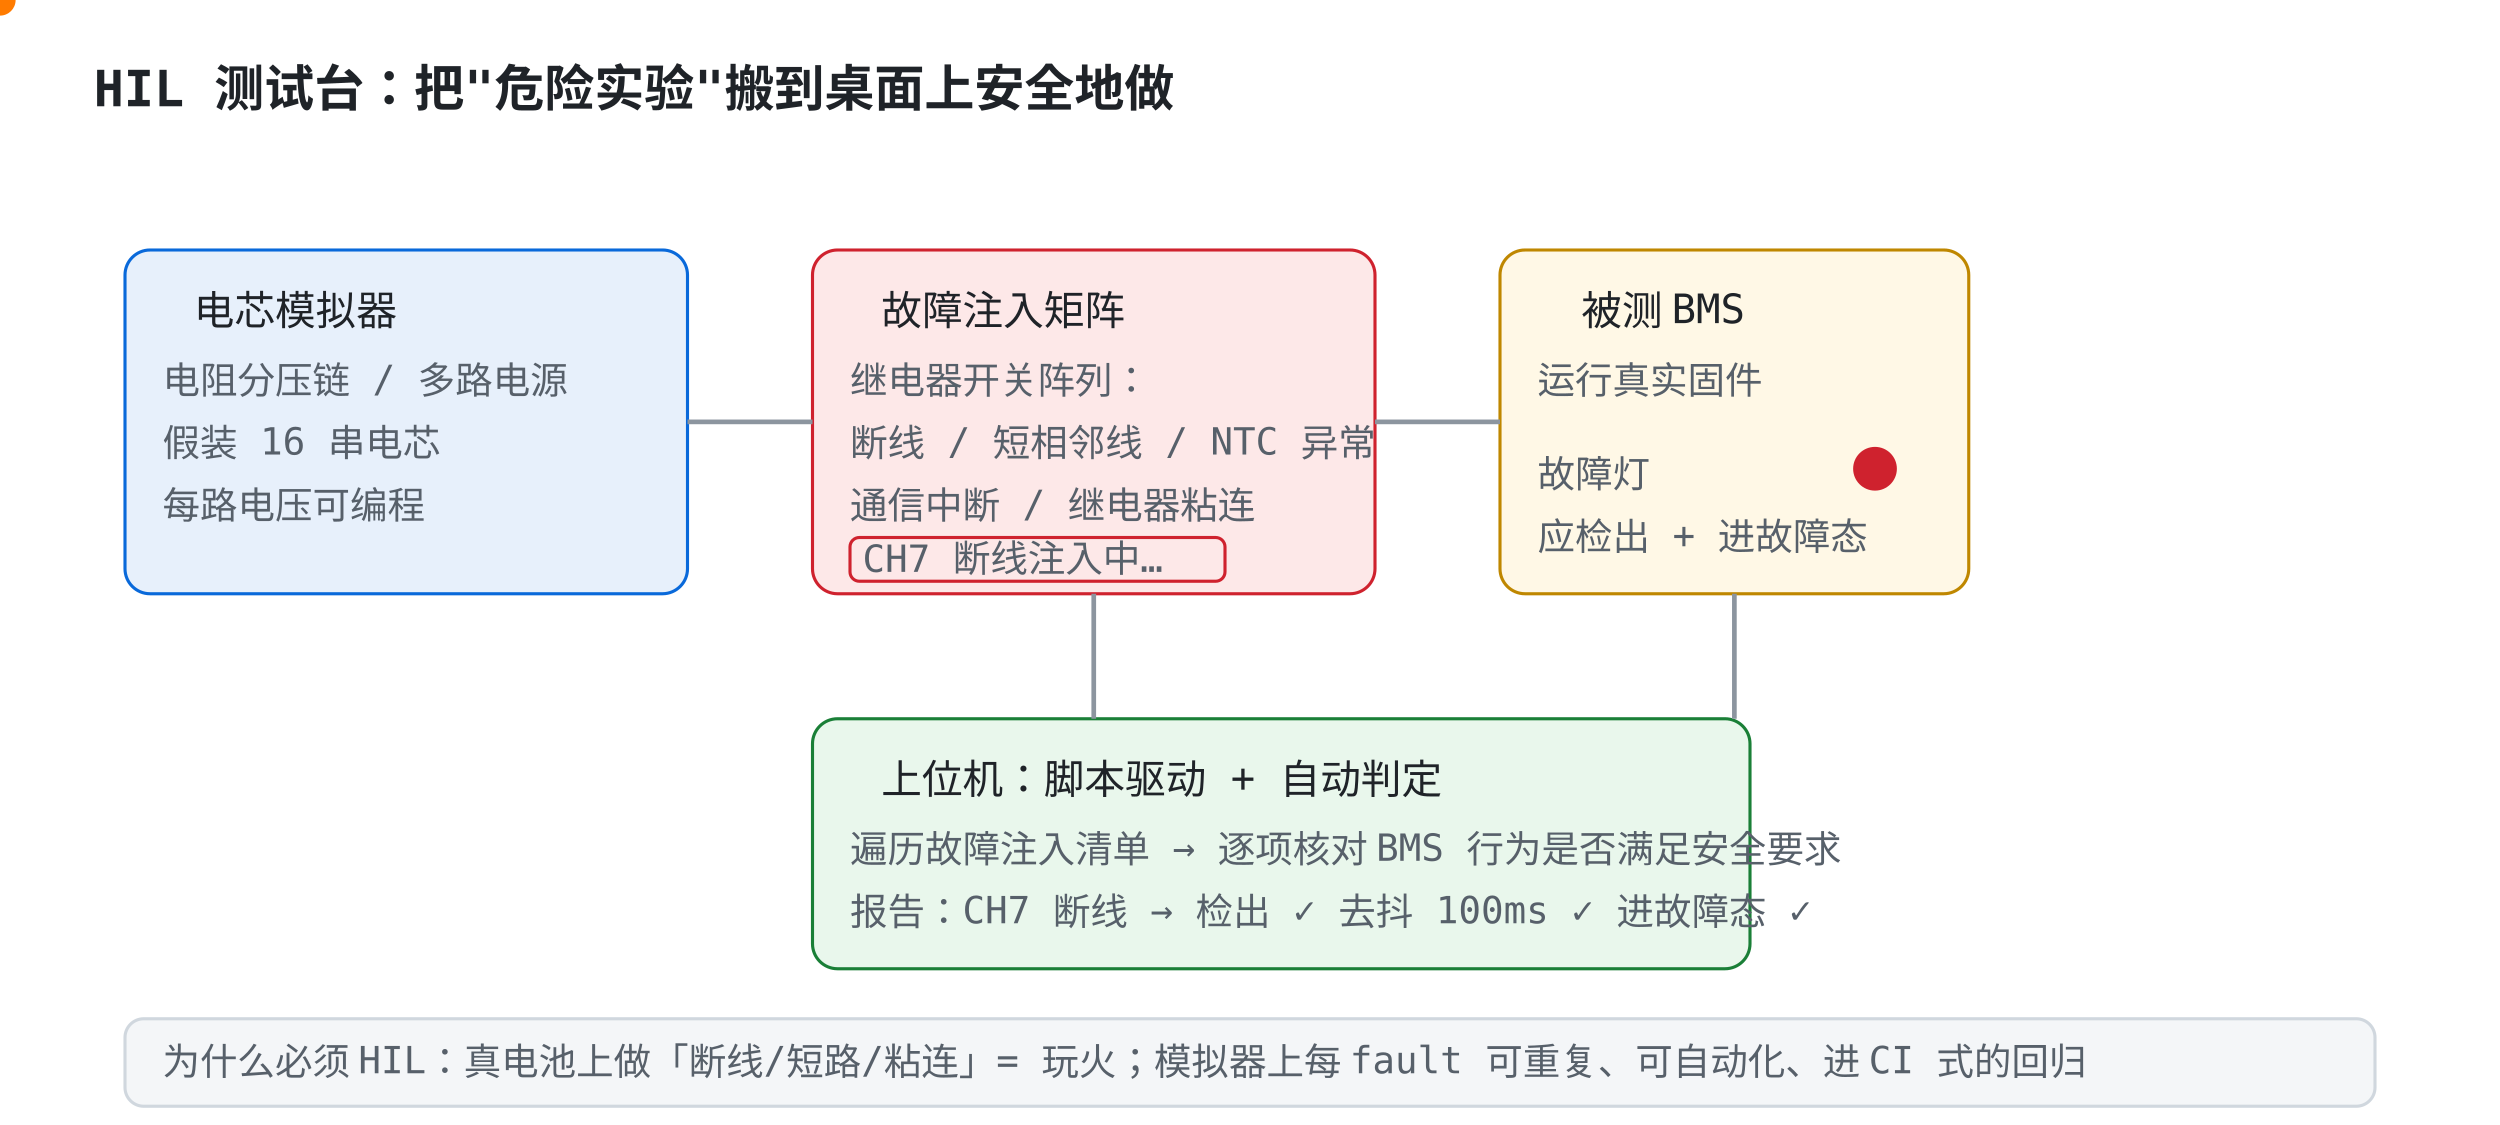
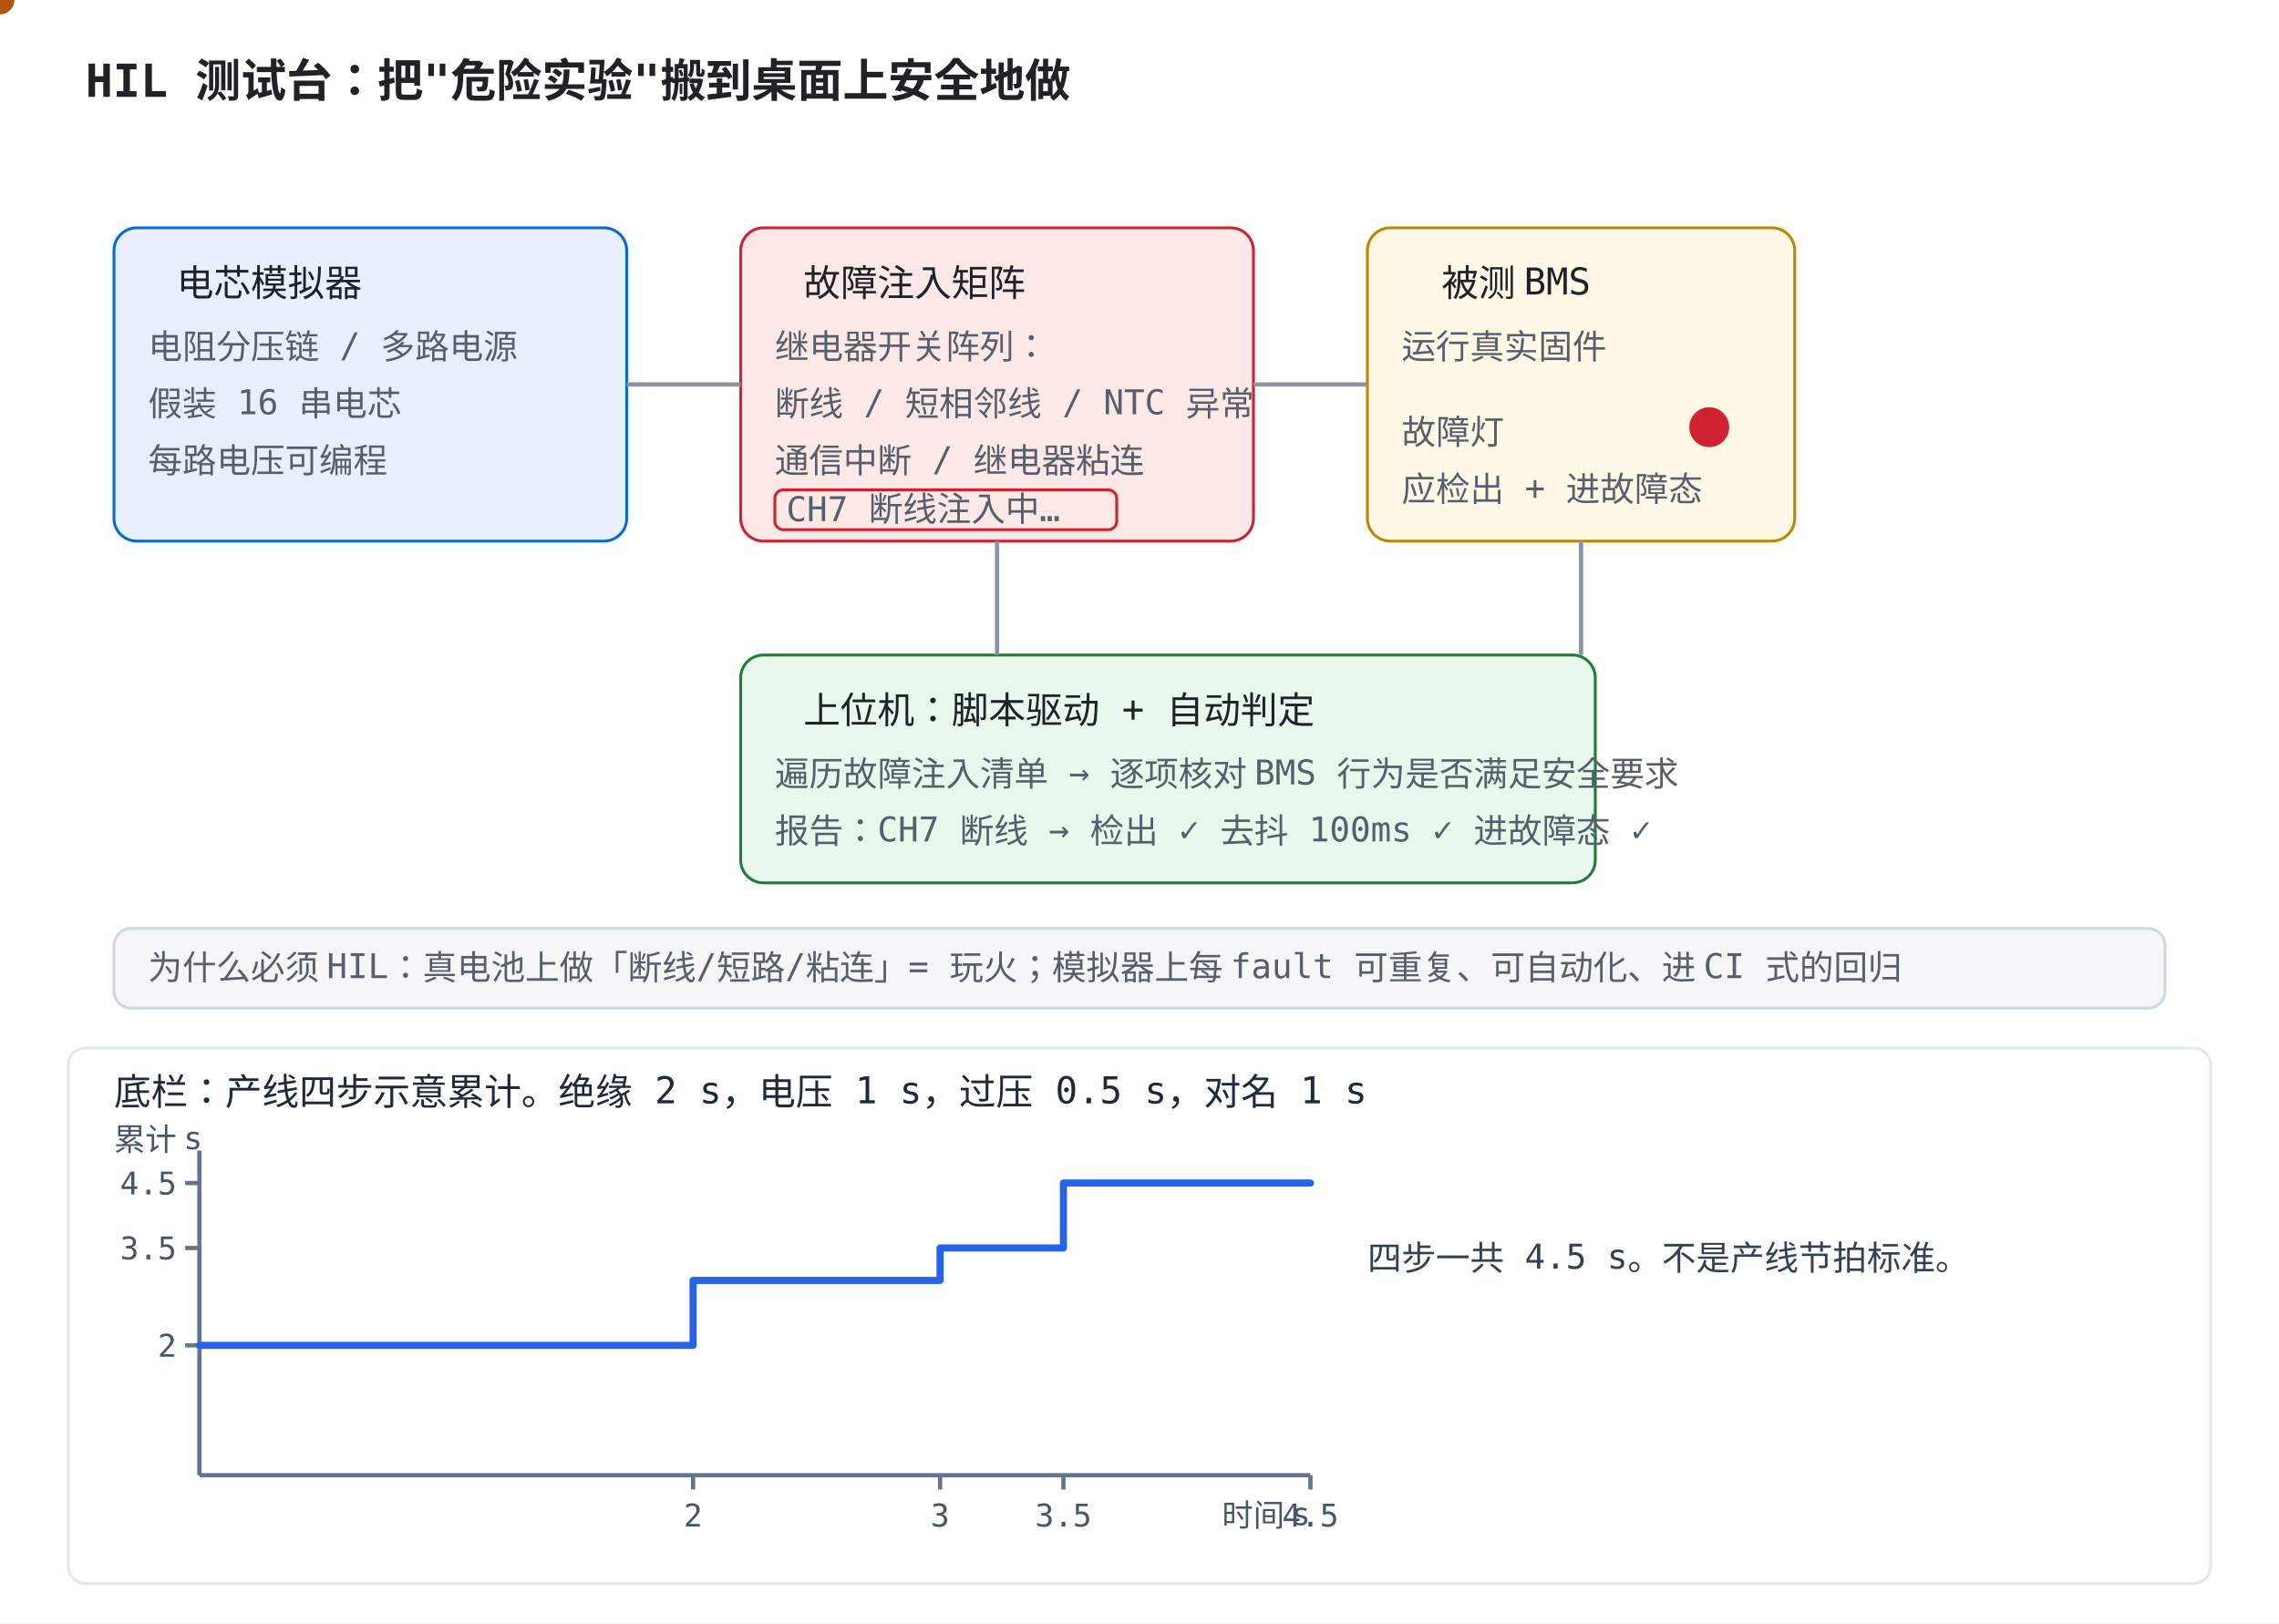
- <svg xmlns="http://www.w3.org/2000/svg" viewBox="0 0 800 360" font-family="ui-monospace, Consolas, monospace">
+ <svg xmlns="http://www.w3.org/2000/svg" viewBox="0 0 800 570" font-family="ui-monospace, Consolas, monospace">
  <style>
    .bg { fill: #ffffff; }
    .panel { fill: #f4f6f8; stroke: #d0d7de; }
    .box { fill: #e7f0fb; stroke: #0969da; }
    .fault { fill: #fde8e8; stroke: #cf222e; }
    .dut { fill: #fff8e6; stroke: #bf8700; }
    .pc { fill: #e9f7ec; stroke: #1a7f37; }
    .txt { fill: #1f2328; font-size: 13px; }
    .small { fill: #57606a; font-size: 12px; }
    .title { fill: #1f2328; font-size: 16px; font-weight: bold; }
    .wire { stroke: #8c959f; stroke-width: 1.5; }
    .sig { fill: #ff7b00; }
    .led { fill: #cf222e; }
    @media (prefers-color-scheme: dark) {
      .bg { fill: #0d1117; }
      .panel { fill: #161b22; stroke: #30363d; }
      .box { fill: #12233a; stroke: #4493f8; }
      .fault { fill: #3a1522; stroke: #ff7b72; }
      .dut { fill: #2d2607; stroke: #d29922; }
      .pc { fill: #0f2415; stroke: #3fb950; }
      .txt { fill: #e6edf3; }
      .small { fill: #8b949e; }
      .title { fill: #e6edf3; }
      .wire { stroke: #6e7681; }
      .led { fill: #ff7b72; }
    }
  </style>
-   <rect class="bg" width="800" height="360" />
+   <rect class="bg" width="800" height="570" />
  <text class="title" x="30" y="34">HIL 测试台：把"危险实验"搬到桌面上安全地做</text>
  <rect class="box" x="40" y="80" width="180" height="110" rx="8" />
  <text class="txt" x="62" y="104">电芯模拟器</text>
  <text class="small" x="52" y="126">电阻分压链 / 多路电源</text>
  <text class="small" x="52" y="146">假装 16 串电芯</text>
  <text class="small" x="52" y="166">每路电压可编程</text>
  <rect class="fault" x="260" y="80" width="180" height="110" rx="8" />
  <text class="txt" x="282" y="104">故障注入矩阵</text>
  <text class="small" x="272" y="126">继电器开关阵列：</text>
  <text class="small" x="272" y="146">断线 / 短相邻线 / NTC 异常</text>
  <text class="small" x="272" y="166">通信中断 / 继电器粘连</text>
  <rect class="fault" x="272" y="172" width="120" height="14" rx="3">
    <animate attributeName="opacity" values="1;0.2;1" dur="1.2s" repeatCount="indefinite" />
  </rect>
  <text class="small" x="276" y="183">CH7 断线注入中…</text>
  <rect class="dut" x="480" y="80" width="150" height="110" rx="8" />
  <text class="txt" x="506" y="104">被测 BMS</text>
  <text class="small" x="492" y="126">运行真实固件</text>
  <circle class="led" cx="600" cy="150" r="7">
    <animate attributeName="opacity" values="1;0.15;1" dur="0.8s" repeatCount="indefinite" />
  </circle>
  <text class="small" x="492" y="156">故障灯</text>
  <text class="small" x="492" y="176">应检出 + 进故障态</text>
  <rect class="pc" x="260" y="230" width="300" height="80" rx="8" />
  <text class="txt" x="282" y="254">上位机：脚本驱动 + 自动判定</text>
  <text class="small" x="272" y="276">遍历故障注入清单 → 逐项核对 BMS 行为是否满足安全要求</text>
  <text class="small" x="272" y="296">报告：CH7 断线 → 检出 ✓ 去抖 100ms ✓ 进故障态 ✓</text>
  <line class="wire" x1="220" y1="135" x2="260" y2="135" />
  <line class="wire" x1="440" y1="135" x2="480" y2="135" />
  <line class="wire" x1="555" y1="190" x2="555" y2="230" />
  <line class="wire" x1="350" y1="190" x2="350" y2="230" />
  <circle class="sig" r="5">
    <animateMotion dur="3s" repeatCount="indefinite" path="M 220 135 L 260 135 L 440 135 L 480 135" />
  </circle>
  <rect class="panel" x="40" y="326" width="720" height="28" rx="6" />
  <text class="small" x="52" y="344">为什么必须 HIL：真电池上做「断线/短路/粘连」= 玩火；模拟器上每 fault 可重复、可自动化、进 CI 式的回归</text>
+   <style>
+ .dpanel { fill: #ffffff; stroke: #e2e8f0; }
+ .dtitle { fill: #1e293b; font-size: 13px; }
+ .dsmall { fill: #475569; font-size: 11px; }
+ .dnote { fill: #334155; font-size: 12px; }
+ .daxis { stroke: #64748b; stroke-width: 1.5; fill: none; }
+ .dblue { stroke: #2563eb; stroke-width: 2.5; fill: none; }
+ .dred { stroke: #dc2626; stroke-width: 2.5; fill: none; }
+ .dgreen { stroke: #059669; stroke-width: 2.5; fill: none; }
+ .ddot { fill: #b45309; }
+ @media (prefers-color-scheme: dark) {
+   .dpanel { fill: #1e293b; stroke: #475569; }
+   .dtitle { fill: #f1f5f9; }
+   .dsmall { fill: #cbd5e1; }
+   .dnote { fill: #e2e8f0; }
+   .daxis { stroke: #94a3b8; }
+   .dblue { stroke: #60a5fa; }
+   .dred { stroke: #f87171; }
+   .dgreen { stroke: #34d399; }
+   .ddot { fill: #fbbf24; }
+ }
+ </style>
+   <rect class="dpanel" x="24" y="368.0" width="752" height="188" rx="6" />
+   <text class="dtitle" x="40" y="388.0">底栏：产线四步示意累计。绝缘 2 s，电压 1 s，过压 0.5 s，对名 1 s</text>
+   <text class="dsmall" x="40" y="404.0">累计 s</text>
+   <line class="daxis" x1="70.0" y1="404.0" x2="70.0" y2="518.0" />
+   <line class="daxis" x1="70.0" y1="518.0" x2="460.0" y2="518.0" />
+   <line class="daxis" x1="243.3" y1="518.0" x2="243.3" y2="523.0" />
+   <text class="dsmall" x="243.3" y="536.0" text-anchor="middle">2</text>
+   <line class="daxis" x1="330.0" y1="518.0" x2="330.0" y2="523.0" />
+   <text class="dsmall" x="330.0" y="536.0" text-anchor="middle">3</text>
+   <line class="daxis" x1="373.3" y1="518.0" x2="373.3" y2="523.0" />
+   <text class="dsmall" x="373.3" y="536.0" text-anchor="middle">3.5</text>
+   <line class="daxis" x1="460.0" y1="518.0" x2="460.0" y2="523.0" />
+   <text class="dsmall" x="460.0" y="536.0" text-anchor="middle">4.5</text>
+   <line class="daxis" x1="65.0" y1="472.4" x2="70.0" y2="472.4" />
+   <text class="dsmall" x="62.0" y="476.4" text-anchor="end">2</text>
+   <line class="daxis" x1="65.0" y1="438.2" x2="70.0" y2="438.2" />
+   <text class="dsmall" x="62.0" y="442.2" text-anchor="end">3.5</text>
+   <line class="daxis" x1="65.0" y1="415.4" x2="70.0" y2="415.4" />
+   <text class="dsmall" x="62.0" y="419.4" text-anchor="end">4.5</text>
+   <polyline class="dblue" points="70.0,472.4 243.3,472.4 243.3,449.6 330.0,449.6 330.0,438.2 373.3,438.2 373.3,415.4 460.0,415.4" stroke-linejoin="round" stroke-linecap="round" />
+   <circle class="ddot" r="5">
+     <animate attributeName="cx" values="70.0;243.3;243.3;330.0;330.0;330.0;373.3;373.3;460.0" keyTimes="0;0.125;0.25;0.375;0.5;0.625;0.75;0.875;1" dur="8s" repeatCount="indefinite" />
+     <animate attributeName="cy" values="472.4;472.4;449.6;449.6;438.2;438.2;438.2;415.4;415.4" keyTimes="0;0.125;0.25;0.375;0.5;0.625;0.75;0.875;1" dur="8s" repeatCount="indefinite" />
+   </circle>
+   <text class="dsmall" x="460.0" y="536.0" text-anchor="end">时间 s</text>
+   <text class="dnote" x="480" y="446.0">四步一共 4.5 s。不是产线节拍标准。</text>
</svg>
